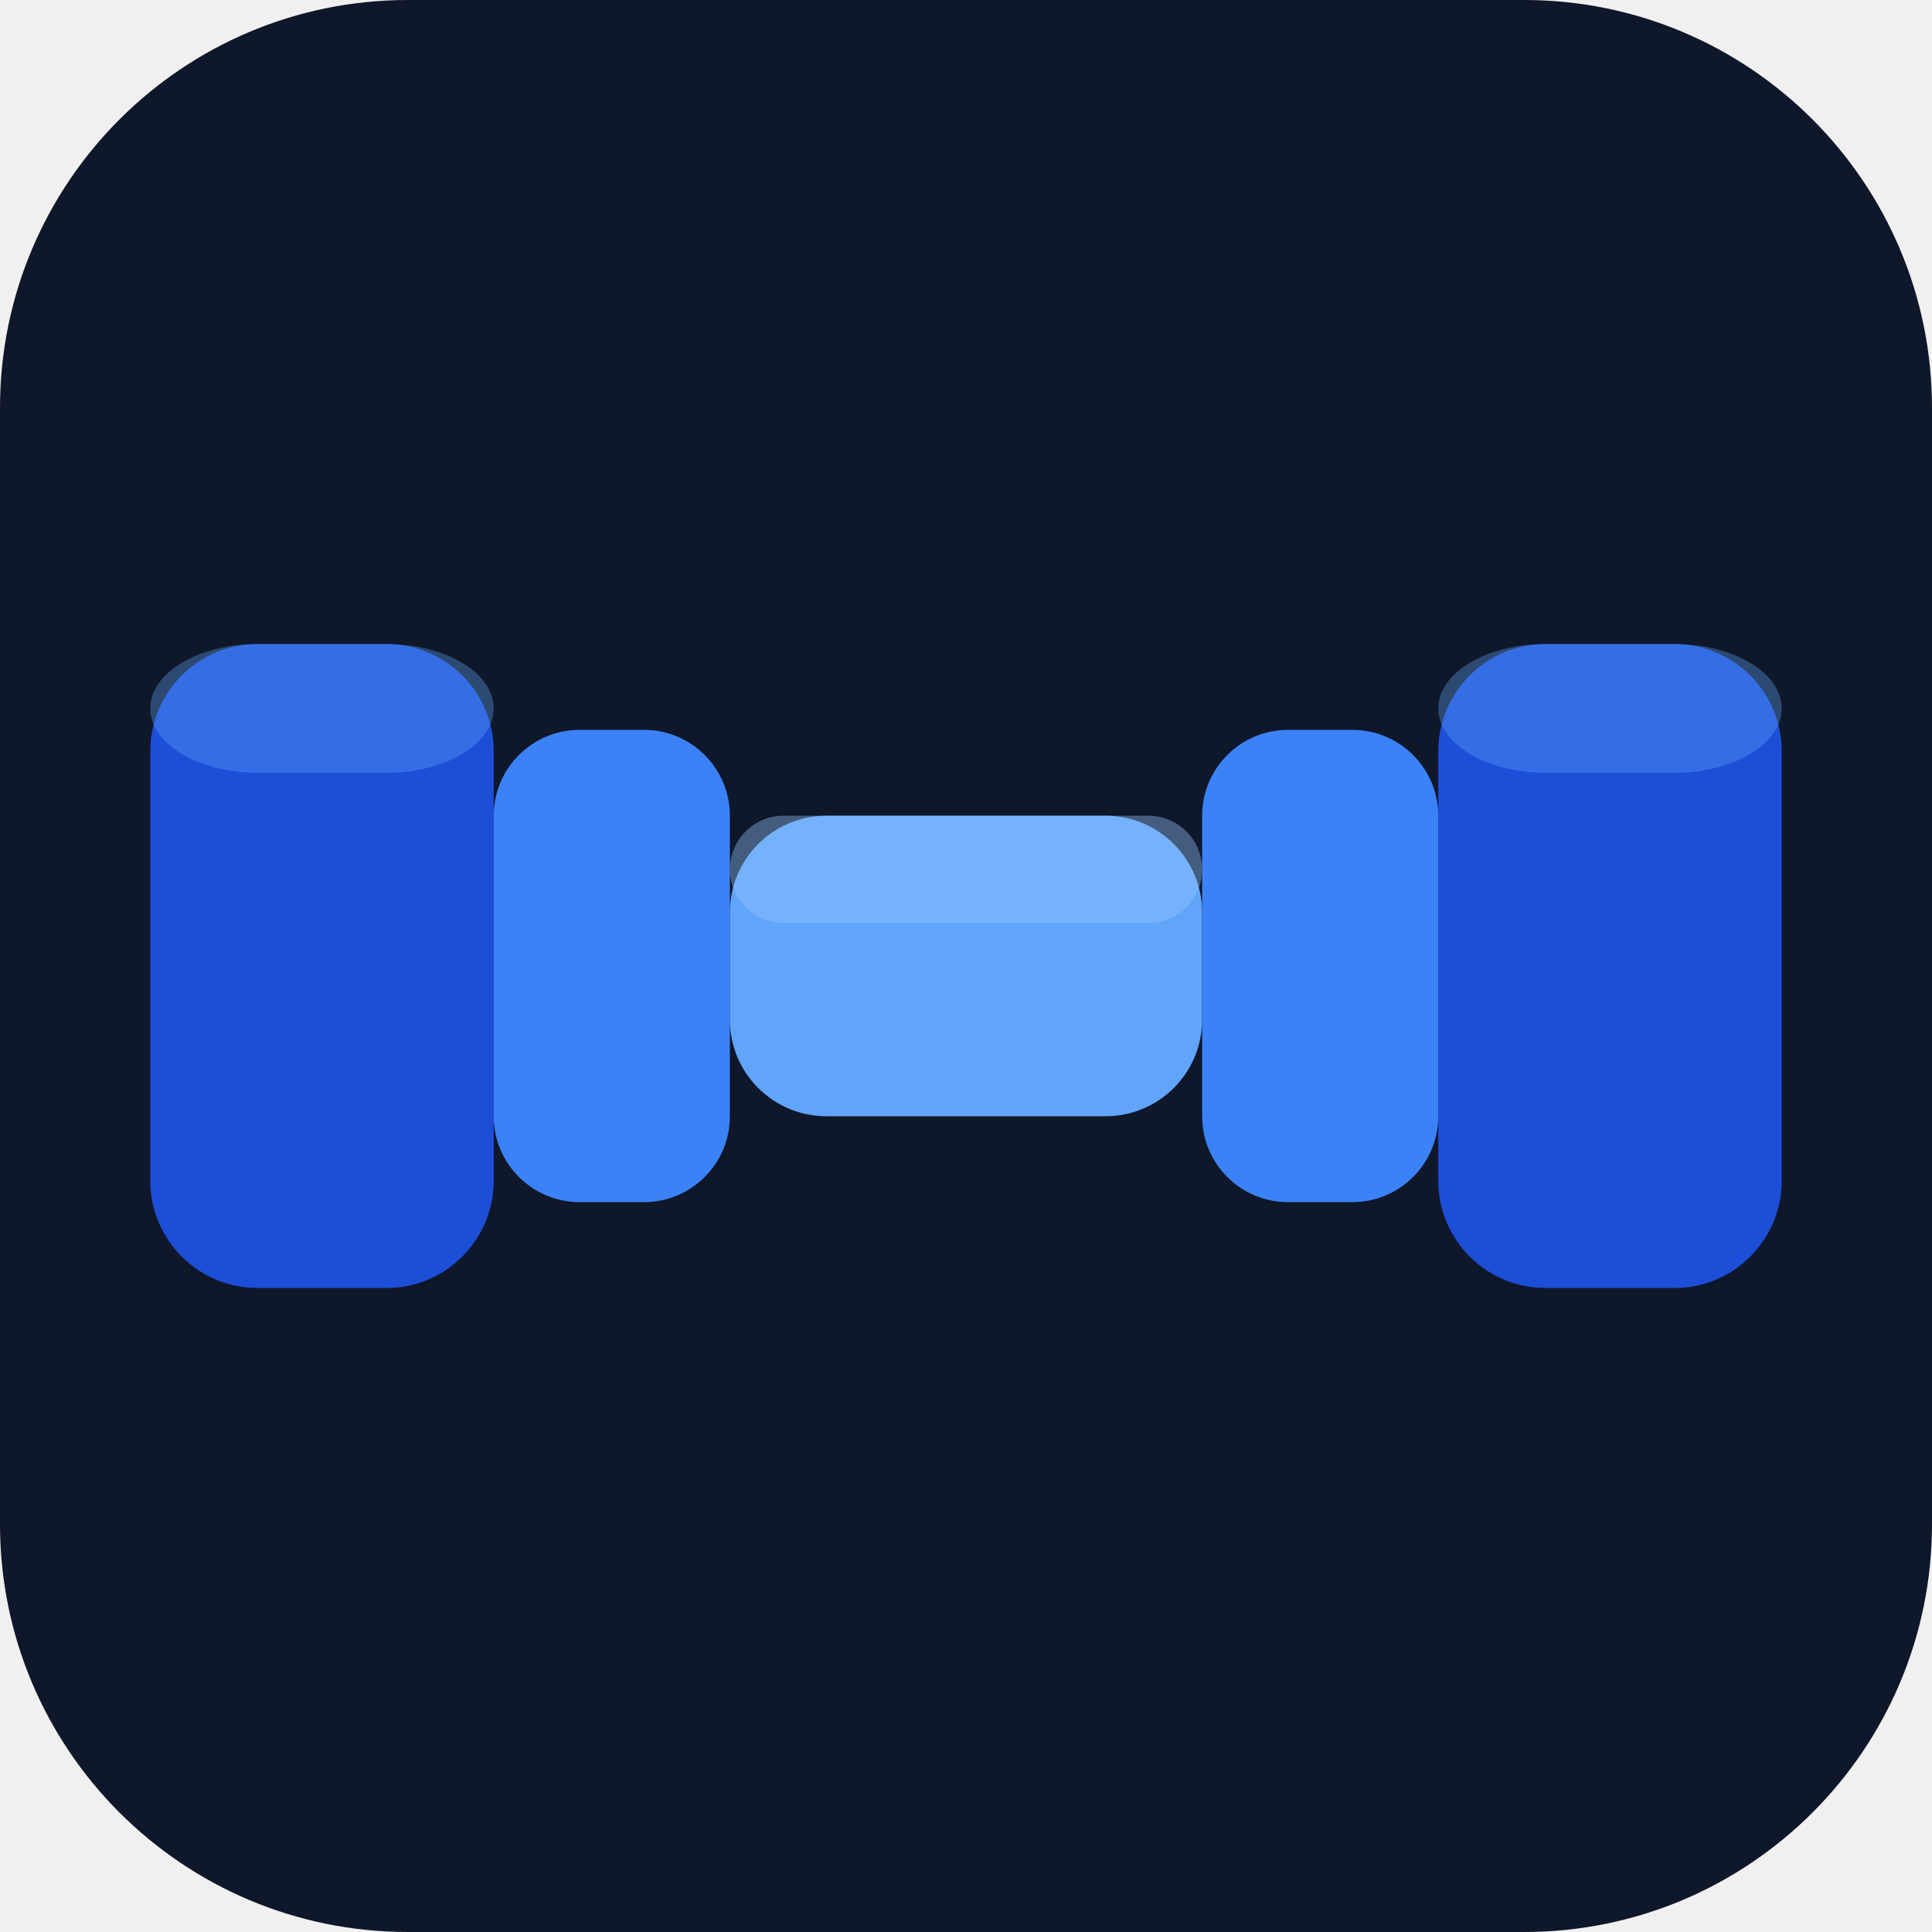
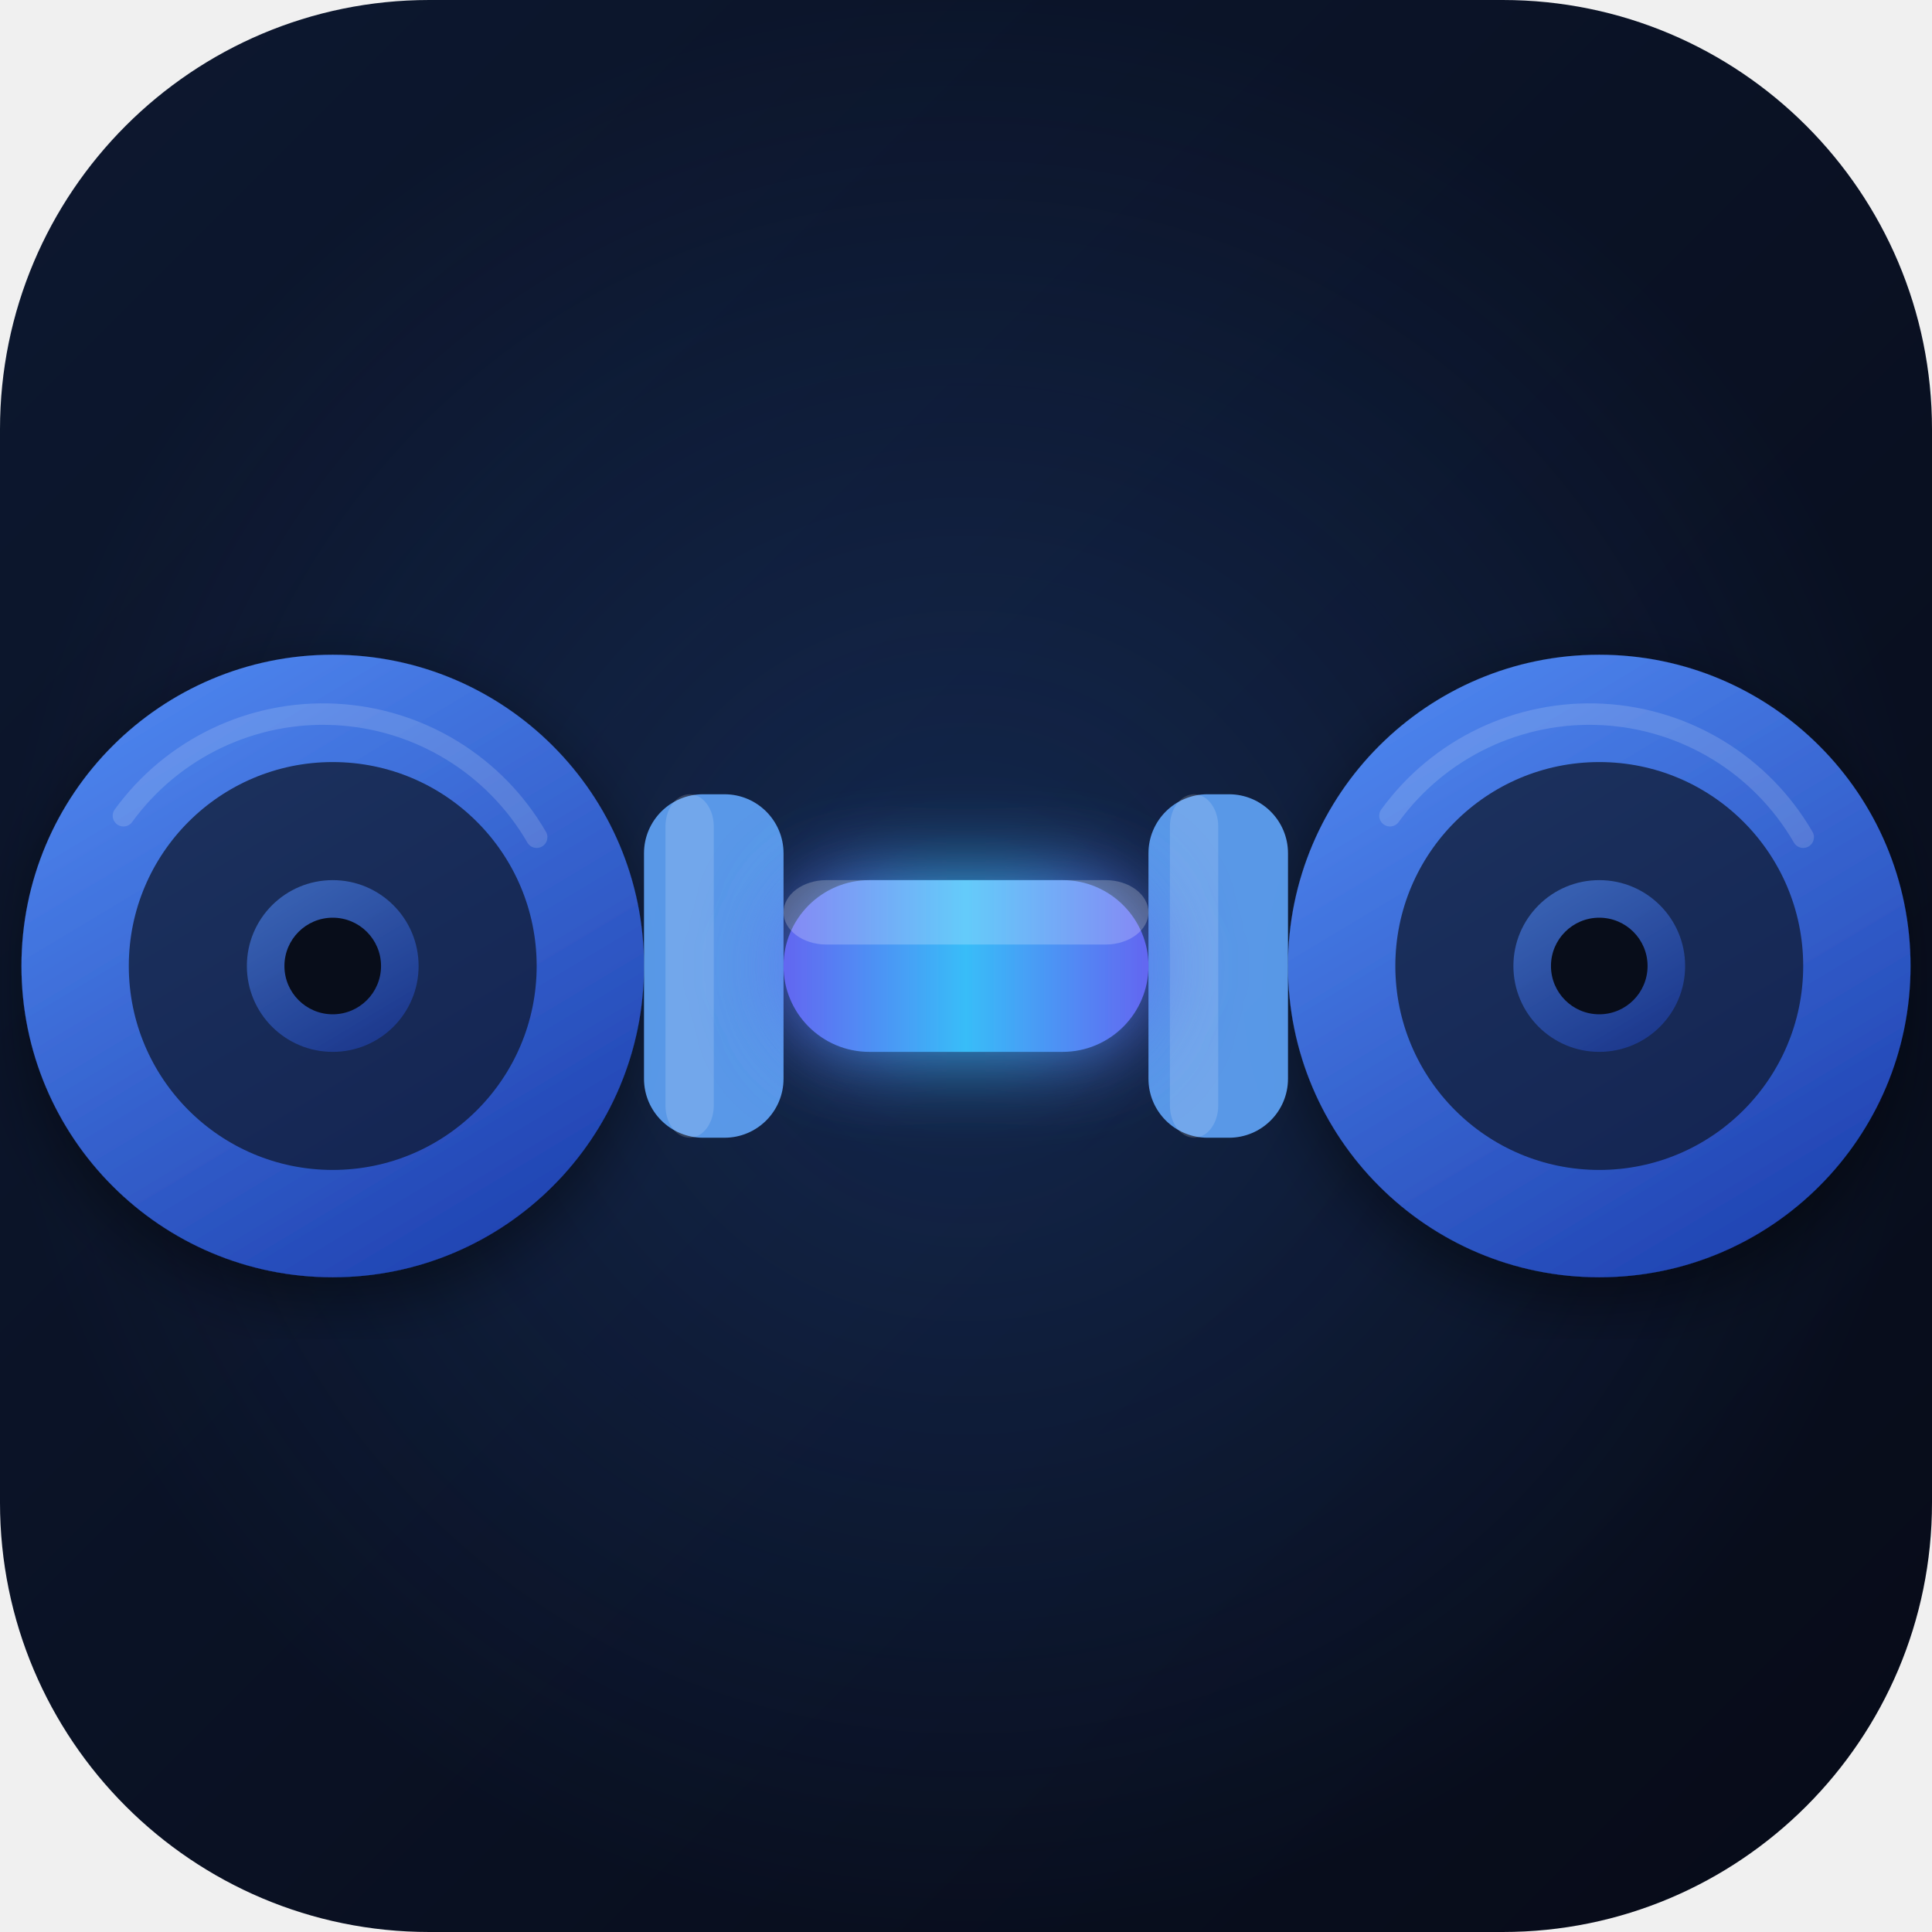
<svg xmlns="http://www.w3.org/2000/svg" viewBox="0 0 180 180">
-   <rect width="180" height="180" rx="38" fill="#0f172a" />
-   <rect x="14" y="60" width="32" height="60" rx="10" fill="#1d4ed8" />
-   <rect x="46" y="68" width="22" height="44" rx="8" fill="#3b82f6" />
-   <rect x="68" y="76" width="44" height="28" rx="9" fill="#60a5fa" />
-   <rect x="112" y="68" width="22" height="44" rx="8" fill="#3b82f6" />
-   <rect x="134" y="60" width="32" height="60" rx="10" fill="#1d4ed8" />
-   <rect x="14" y="60" width="32" height="12" rx="10" fill="#60a5fa" opacity="0.35" />
-   <rect x="134" y="60" width="32" height="12" rx="10" fill="#60a5fa" opacity="0.35" />
-   <rect x="68" y="76" width="44" height="10" rx="5" fill="#93c5fd" opacity="0.4" />
+   <defs>
+     <linearGradient id="bgGrad" x1="0%" y1="0%" x2="100%" y2="100%">
+       <stop offset="0%" stop-color="#0d1830" />
+       <stop offset="100%" stop-color="#070b18" />
+     </linearGradient>
+     <linearGradient id="plateGrad" x1="20%" y1="0%" x2="80%" y2="100%">
+       <stop offset="0%" stop-color="#4f87f0" />
+       <stop offset="100%" stop-color="#1e40af" />
+     </linearGradient>
+     <linearGradient id="barGrad" x1="0%" y1="0%" x2="100%" y2="0%">
+       <stop offset="0%" stop-color="#6366f1" />
+       <stop offset="50%" stop-color="#38bdf8" />
+       <stop offset="100%" stop-color="#6366f1" />
+     </linearGradient>
+     <radialGradient id="centerGlow" cx="50%" cy="50%" r="50%">
+       <stop offset="0%" stop-color="#3b82f6" stop-opacity="0.2" />
+       <stop offset="100%" stop-color="#3b82f6" stop-opacity="0" />
+     </radialGradient>
+     <filter id="barGlow" x="-60%" y="-300%" width="220%" height="700%">
+       <feGaussianBlur in="SourceGraphic" stdDeviation="4" result="blur" />
+       <feMerge>
+         <feMergeNode in="blur" />
+         <feMergeNode in="SourceGraphic" />
+       </feMerge>
+     </filter>
+     <filter id="plateShadow">
+       <feDropShadow dx="0" dy="2" stdDeviation="3" flood-color="#000" flood-opacity="0.45" />
+     </filter>
+   </defs>
+   <rect width="180" height="180" rx="40" fill="url(#bgGrad)" />
+   <rect width="180" height="180" rx="40" fill="url(#centerGlow)" />
+   <circle cx="31" cy="90" r="29" fill="url(#plateGrad)" filter="url(#plateShadow)" />
+   <circle cx="31" cy="90" r="19" fill="#0d1830" opacity="0.75" />
+   <circle cx="31" cy="90" r="8" fill="url(#plateGrad)" opacity="0.6" />
+   <circle cx="31" cy="90" r="4.5" fill="#080d1a" />
+   <path d="M 11.5 76 A 23 23 0 0 1 50 78" stroke="white" stroke-width="2" fill="none" opacity="0.15" stroke-linecap="round" />
+   <circle cx="149" cy="90" r="29" fill="url(#plateGrad)" filter="url(#plateShadow)" />
+   <circle cx="149" cy="90" r="19" fill="#0d1830" opacity="0.75" />
+   <circle cx="149" cy="90" r="8" fill="url(#plateGrad)" opacity="0.6" />
+   <circle cx="149" cy="90" r="4.5" fill="#080d1a" />
+   <path d="M 129.5 76 A 23 23 0 0 1 168 78" stroke="white" stroke-width="2" fill="none" opacity="0.15" stroke-linecap="round" />
+   <rect x="60" y="74" width="13" height="32" rx="5.5" fill="#60a5fa" opacity="0.9" />
+   <rect x="62" y="74" width="4.5" height="32" rx="3" fill="white" opacity="0.15" />
+   <rect x="107" y="74" width="13" height="32" rx="5.5" fill="#60a5fa" opacity="0.9" />
+   <rect x="109" y="74" width="4.5" height="32" rx="3" fill="white" opacity="0.15" />
+   <rect x="73" y="82" width="34" height="16" rx="8" fill="url(#barGrad)" filter="url(#barGlow)" />
+   <rect x="73" y="82" width="34" height="6" rx="4" fill="white" opacity="0.22" />
</svg>
